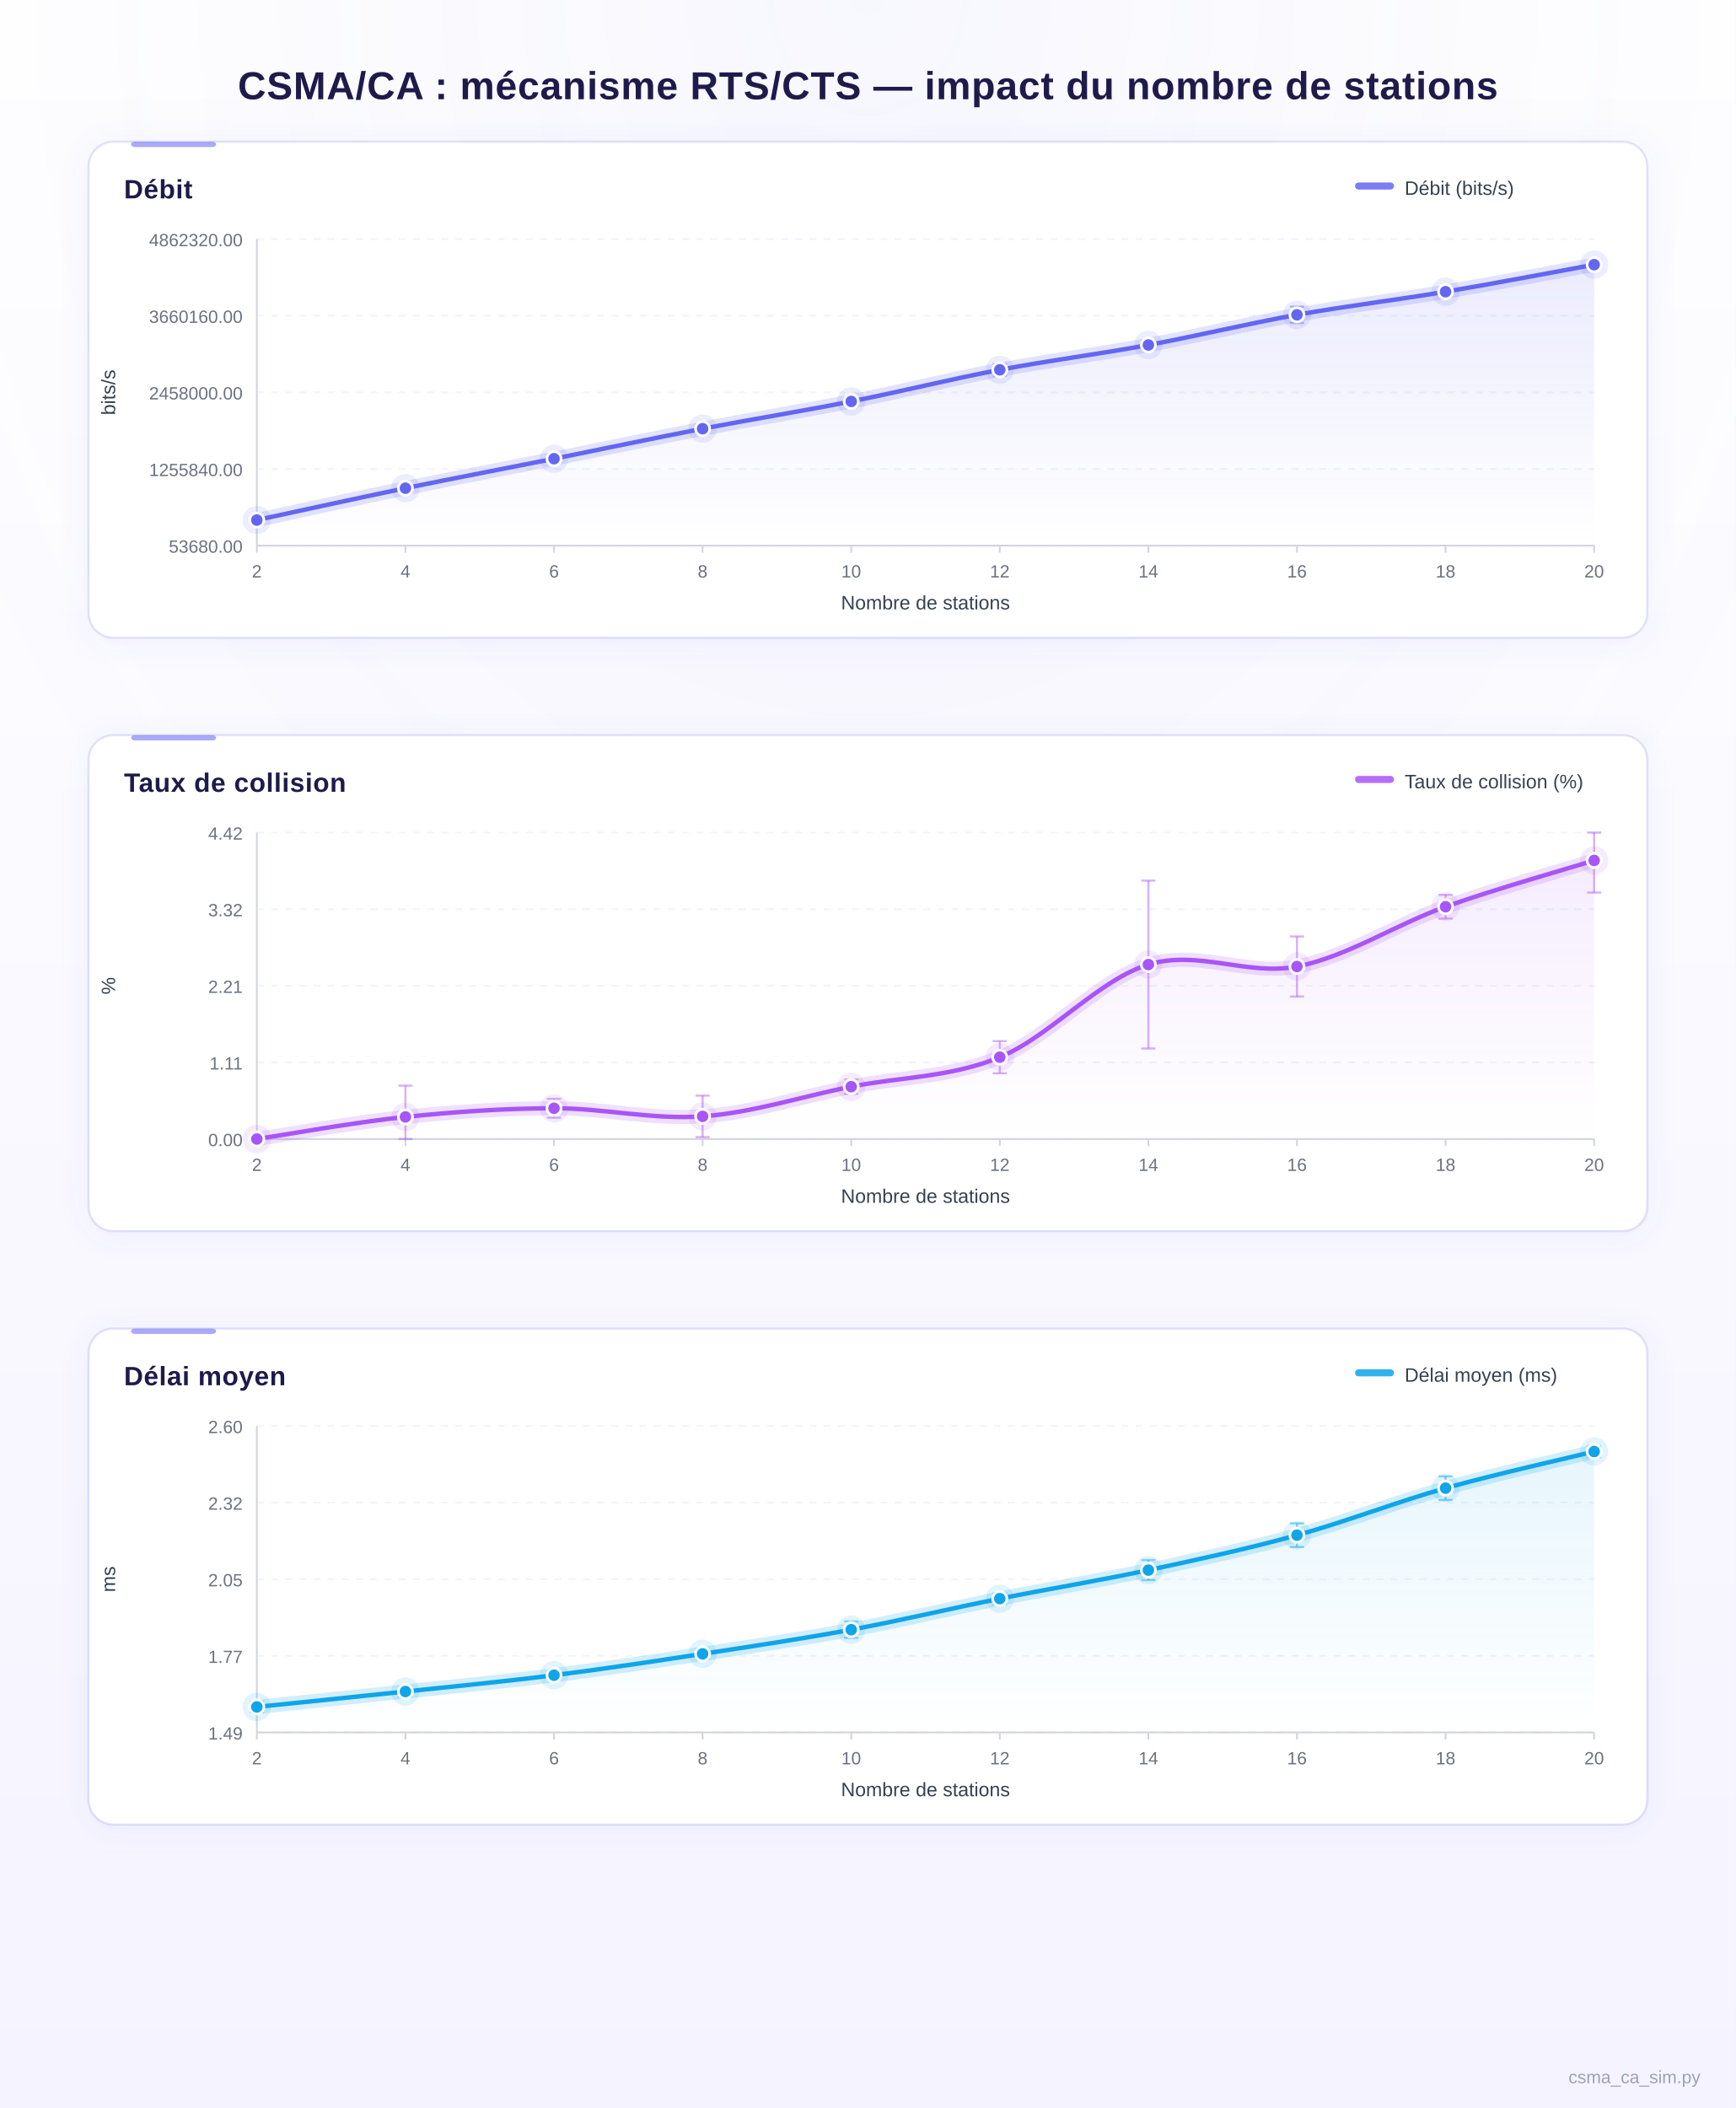
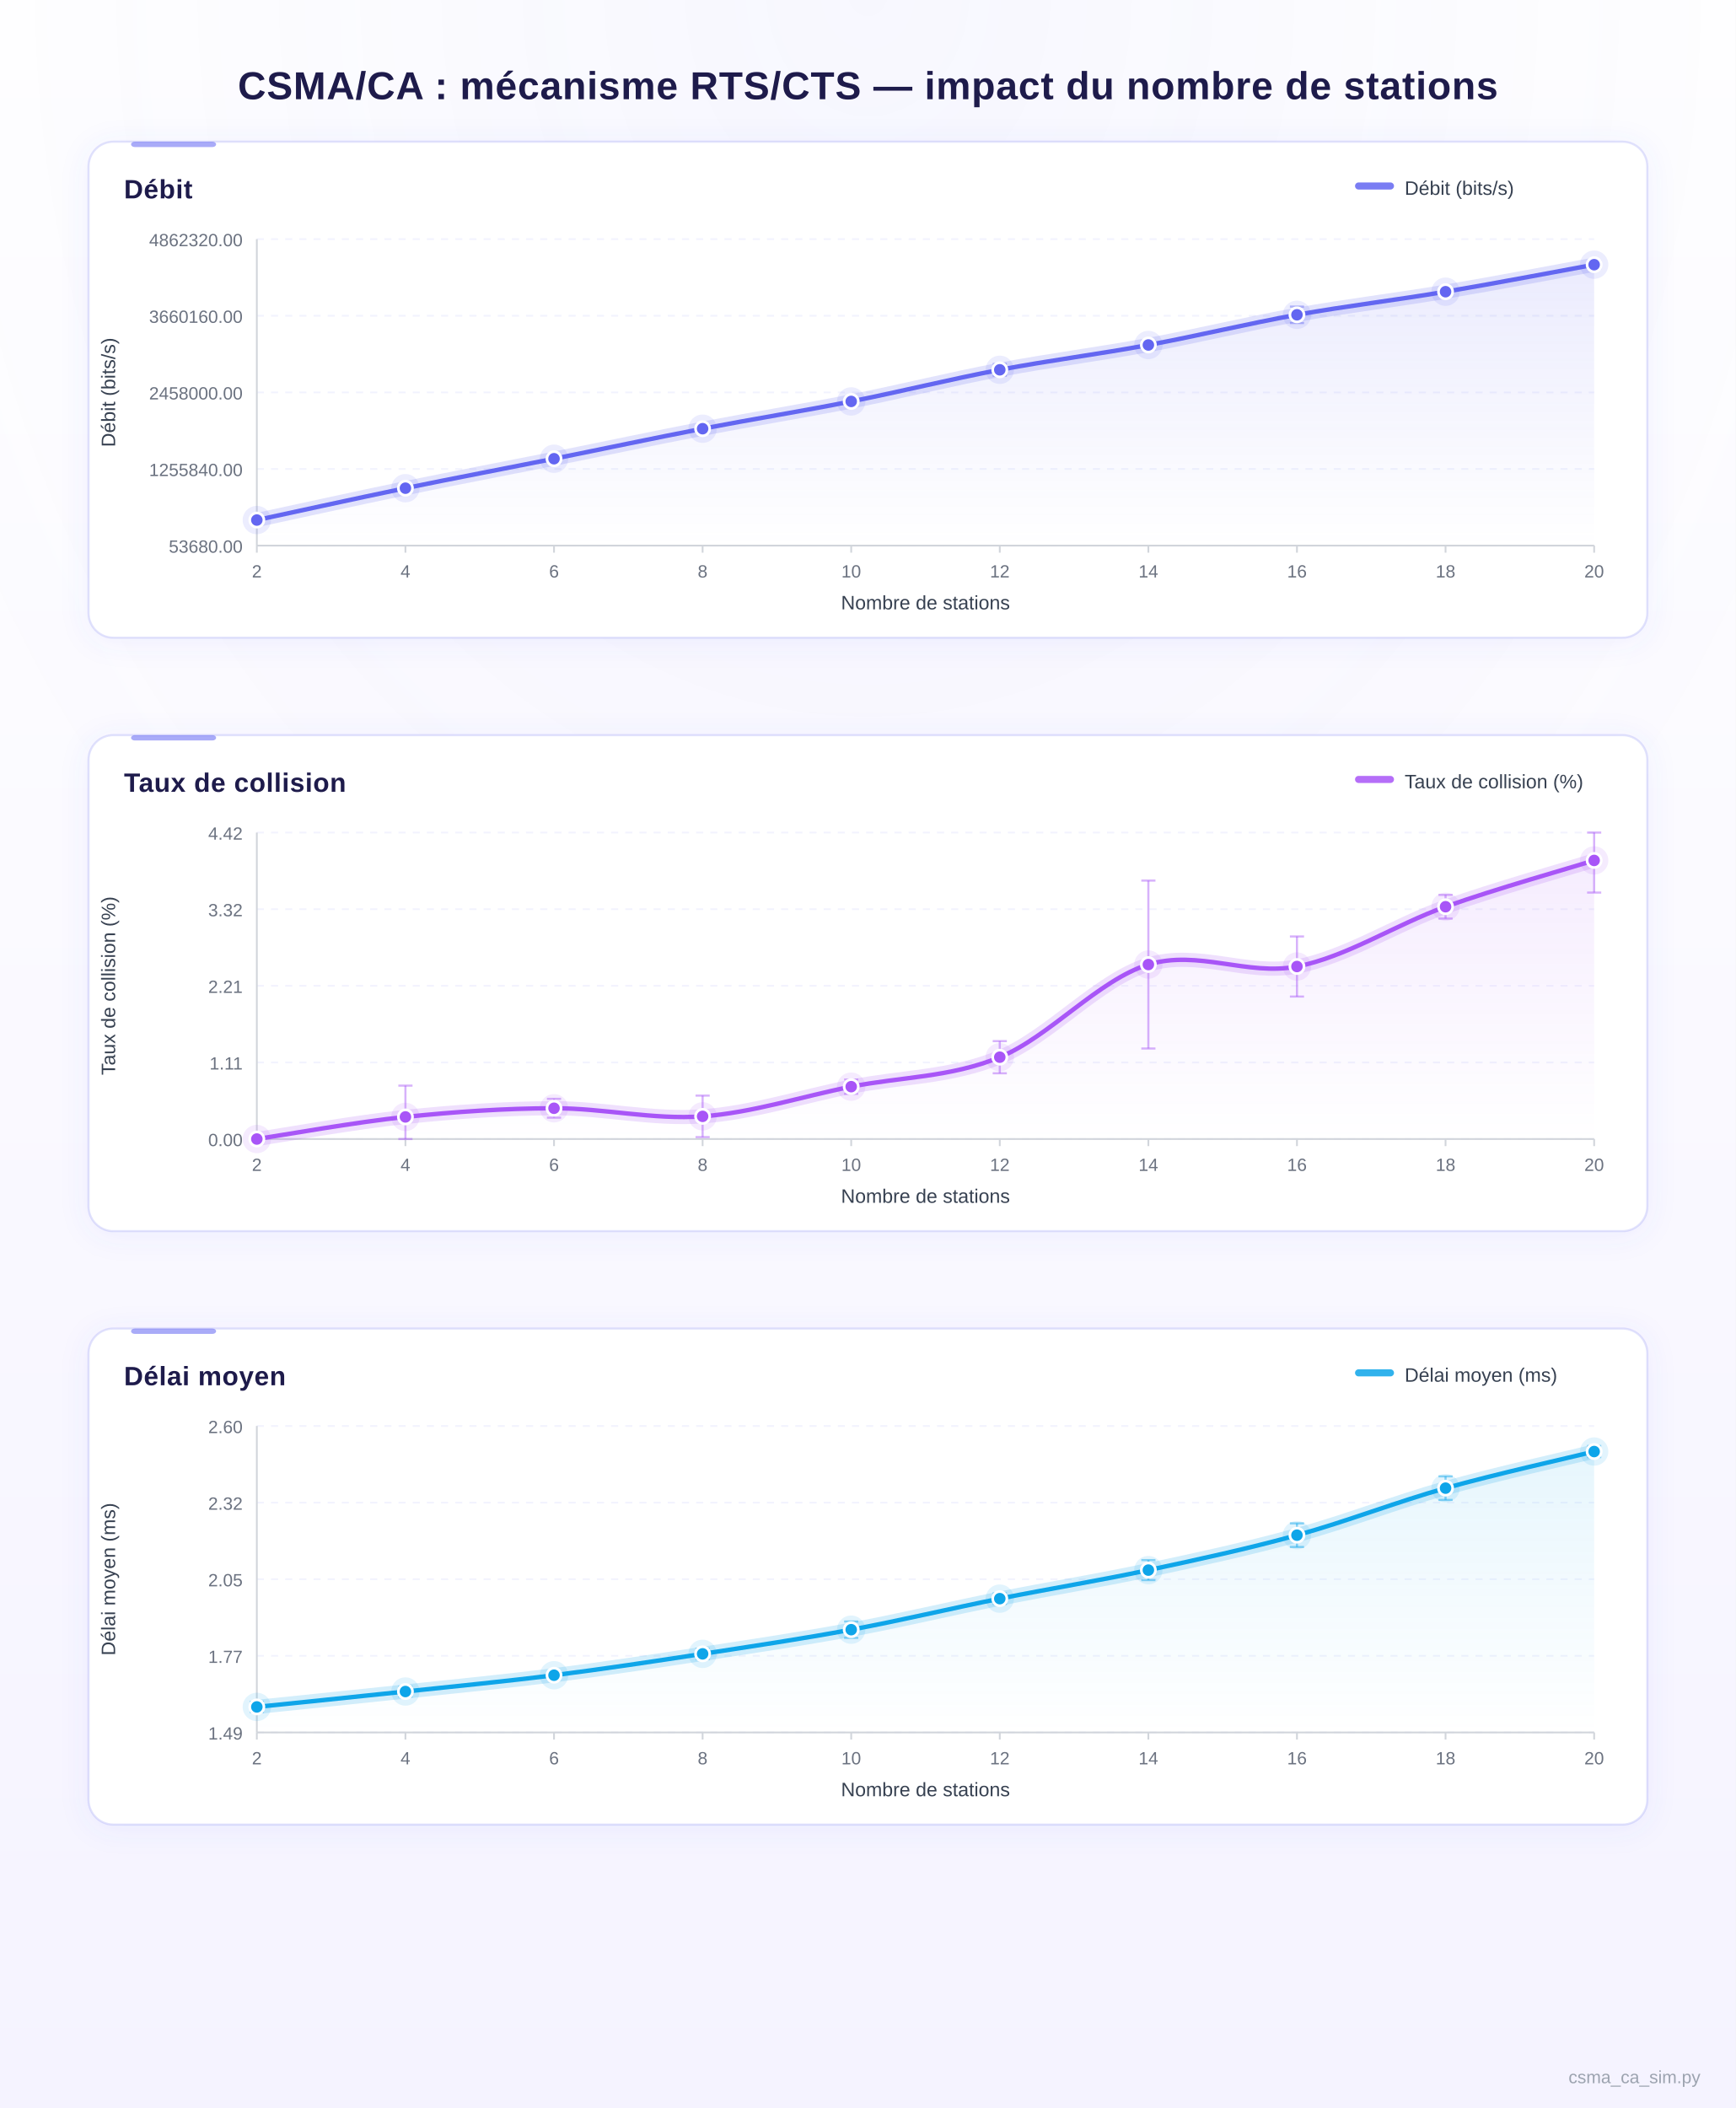
<svg xmlns="http://www.w3.org/2000/svg" width="980" height="1190" viewBox="0 0 980 1190">
  <defs>
    <linearGradient id="svgBg" x1="0" y1="0" x2="0" y2="1" gradientUnits="objectBoundingBox">
      <stop offset="0%" stop-color="#ffffff" />
      <stop offset="100%" stop-color="#f5f3ff" />
    </linearGradient>
    <radialGradient id="topGlow" cx="50%" cy="0%" r="60%">
      <stop offset="0%" stop-color="#6366f1" stop-opacity="0.05" />
      <stop offset="100%" stop-color="#6366f1" stop-opacity="0" />
    </radialGradient>
    <linearGradient id="areaGrad_p0_s0" x1="0" y1="135.00" x2="0" y2="308.00" gradientUnits="userSpaceOnUse">
      <stop offset="0%" stop-color="#6366f1" stop-opacity="0.14" />
      <stop offset="100%" stop-color="#6366f1" stop-opacity="0.0" />
    </linearGradient>
    <linearGradient id="areaGrad_p1_s0" x1="0" y1="470.00" x2="0" y2="643.00" gradientUnits="userSpaceOnUse">
      <stop offset="0%" stop-color="#a855f7" stop-opacity="0.12" />
      <stop offset="100%" stop-color="#a855f7" stop-opacity="0.0" />
    </linearGradient>
    <linearGradient id="areaGrad_p2_s0" x1="0" y1="805.00" x2="0" y2="978.00" gradientUnits="userSpaceOnUse">
      <stop offset="0%" stop-color="#0ea5e9" stop-opacity="0.11" />
      <stop offset="100%" stop-color="#0ea5e9" stop-opacity="0.0" />
    </linearGradient>
  </defs>
  <rect width="100%" height="100%" fill="url(#svgBg)" />
  <rect width="100%" height="100%" fill="url(#topGlow)" />
  <text x="490.0" y="56" text-anchor="middle" font-family="system-ui,'Segoe UI',Arial,sans-serif" font-size="22" font-weight="700" fill="#1e1b4b" letter-spacing="0.4">CSMA/CA : mécanisme RTS/CTS — impact du nombre de stations</text>
  <rect x="50" y="80" width="880" height="280" rx="14" fill="#ffffff" stroke="rgba(99,102,241,0.18)" stroke-width="1.2" filter="drop-shadow(0 2px 8px rgba(99,102,241,0.08))" />
  <rect x="74" y="80" width="48" height="3" rx="2" fill="rgba(99,102,241,0.55)" />
  <text x="70" y="112" font-family="system-ui,'Segoe UI',Arial,sans-serif" font-size="15" font-weight="700" fill="#1e1b4b" letter-spacing="0.3">Débit</text>
-   <text x="65" y="221.50" text-anchor="middle" font-family="system-ui,'Segoe UI',Arial,sans-serif" font-size="11" fill="#374151" transform="rotate(-90,65.00,221.50)">bits/s</text>
+   <text x="65" y="221.50" text-anchor="middle" font-family="system-ui,'Segoe UI',Arial,sans-serif" font-size="11" fill="#374151" transform="rotate(-90,65.00,221.50)">Débit (bits/s)</text>
  <line x1="145" y1="308.00" x2="900" y2="308.00" stroke="rgba(99,102,241,0.08)" stroke-width="1" stroke-dasharray="4,4" />
  <line x1="145" y1="264.75" x2="900" y2="264.75" stroke="rgba(99,102,241,0.08)" stroke-width="1" stroke-dasharray="4,4" />
  <line x1="145" y1="221.50" x2="900" y2="221.50" stroke="rgba(99,102,241,0.08)" stroke-width="1" stroke-dasharray="4,4" />
  <line x1="145" y1="178.25" x2="900" y2="178.25" stroke="rgba(99,102,241,0.08)" stroke-width="1" stroke-dasharray="4,4" />
  <line x1="145" y1="135.00" x2="900" y2="135.00" stroke="rgba(99,102,241,0.08)" stroke-width="1" stroke-dasharray="4,4" />
  <line x1="145" y1="308" x2="900" y2="308" stroke="#d1d5db" stroke-width="1" />
  <line x1="145" y1="135" x2="145" y2="308" stroke="#d1d5db" stroke-width="1" />
  <text x="137" y="312.00" text-anchor="end" font-family="system-ui,'Segoe UI',Arial,sans-serif" font-size="10" fill="#6b7280">53680.00</text>
  <text x="137" y="268.75" text-anchor="end" font-family="system-ui,'Segoe UI',Arial,sans-serif" font-size="10" fill="#6b7280">1255840.00</text>
  <text x="137" y="225.50" text-anchor="end" font-family="system-ui,'Segoe UI',Arial,sans-serif" font-size="10" fill="#6b7280">2458000.00</text>
  <text x="137" y="182.25" text-anchor="end" font-family="system-ui,'Segoe UI',Arial,sans-serif" font-size="10" fill="#6b7280">3660160.00</text>
  <text x="137" y="139.00" text-anchor="end" font-family="system-ui,'Segoe UI',Arial,sans-serif" font-size="10" fill="#6b7280">4862320.00</text>
  <line x1="145.00" y1="308" x2="145.00" y2="312" stroke="#d1d5db" stroke-width="1" />
  <text x="145.00" y="326" text-anchor="middle" font-family="system-ui,'Segoe UI',Arial,sans-serif" font-size="10" fill="#6b7280">2</text>
  <line x1="228.89" y1="308" x2="228.89" y2="312" stroke="#d1d5db" stroke-width="1" />
  <text x="228.89" y="326" text-anchor="middle" font-family="system-ui,'Segoe UI',Arial,sans-serif" font-size="10" fill="#6b7280">4</text>
  <line x1="312.78" y1="308" x2="312.78" y2="312" stroke="#d1d5db" stroke-width="1" />
  <text x="312.78" y="326" text-anchor="middle" font-family="system-ui,'Segoe UI',Arial,sans-serif" font-size="10" fill="#6b7280">6</text>
  <line x1="396.67" y1="308" x2="396.67" y2="312" stroke="#d1d5db" stroke-width="1" />
  <text x="396.67" y="326" text-anchor="middle" font-family="system-ui,'Segoe UI',Arial,sans-serif" font-size="10" fill="#6b7280">8</text>
  <line x1="480.56" y1="308" x2="480.56" y2="312" stroke="#d1d5db" stroke-width="1" />
  <text x="480.56" y="326" text-anchor="middle" font-family="system-ui,'Segoe UI',Arial,sans-serif" font-size="10" fill="#6b7280">10</text>
  <line x1="564.44" y1="308" x2="564.44" y2="312" stroke="#d1d5db" stroke-width="1" />
  <text x="564.44" y="326" text-anchor="middle" font-family="system-ui,'Segoe UI',Arial,sans-serif" font-size="10" fill="#6b7280">12</text>
  <line x1="648.33" y1="308" x2="648.33" y2="312" stroke="#d1d5db" stroke-width="1" />
  <text x="648.33" y="326" text-anchor="middle" font-family="system-ui,'Segoe UI',Arial,sans-serif" font-size="10" fill="#6b7280">14</text>
  <line x1="732.22" y1="308" x2="732.22" y2="312" stroke="#d1d5db" stroke-width="1" />
  <text x="732.22" y="326" text-anchor="middle" font-family="system-ui,'Segoe UI',Arial,sans-serif" font-size="10" fill="#6b7280">16</text>
  <line x1="816.11" y1="308" x2="816.11" y2="312" stroke="#d1d5db" stroke-width="1" />
  <text x="816.11" y="326" text-anchor="middle" font-family="system-ui,'Segoe UI',Arial,sans-serif" font-size="10" fill="#6b7280">18</text>
  <line x1="900.00" y1="308" x2="900.00" y2="312" stroke="#d1d5db" stroke-width="1" />
  <text x="900.00" y="326" text-anchor="middle" font-family="system-ui,'Segoe UI',Arial,sans-serif" font-size="10" fill="#6b7280">20</text>
  <text x="522.50" y="344.00" text-anchor="middle" font-family="system-ui,'Segoe UI',Arial,sans-serif" font-size="11" fill="#374151">Nombre de stations</text>
  <path d="M145.00,293.58 C158.98,290.59 200.93,281.37 228.89,275.59 C256.85,269.82 284.81,264.56 312.78,258.96 C340.74,253.36 368.70,247.40 396.67,242.01 C424.63,236.62 452.59,232.15 480.56,226.61 C508.52,221.07 536.48,214.07 564.44,208.76 C592.41,203.45 620.37,199.92 648.33,194.75 C676.30,189.57 704.26,182.72 732.22,177.71 C760.19,172.70 788.15,169.39 816.11,164.67 C844.07,159.96 886.02,151.96 900.00,149.42 L900.00,308.00 L145.00,308.00 Z" fill="url(#areaGrad_p0_s0)" stroke="none" />
  <path d="M145.00,293.58 C158.98,290.59 200.93,281.37 228.89,275.59 C256.85,269.82 284.81,264.56 312.78,258.96 C340.74,253.36 368.70,247.40 396.67,242.01 C424.63,236.62 452.59,232.15 480.56,226.61 C508.52,221.07 536.48,214.07 564.44,208.76 C592.41,203.45 620.37,199.92 648.33,194.75 C676.30,189.57 704.26,182.72 732.22,177.71 C760.19,172.70 788.15,169.39 816.11,164.67 C844.07,159.96 886.02,151.96 900.00,149.42" fill="none" stroke="#6366f1" stroke-width="8" stroke-opacity="0.18" stroke-linecap="round" stroke-linejoin="round" />
  <path d="M145.00,293.58 C158.98,290.59 200.93,281.37 228.89,275.59 C256.85,269.82 284.81,264.56 312.78,258.96 C340.74,253.36 368.70,247.40 396.67,242.01 C424.63,236.62 452.59,232.15 480.56,226.61 C508.52,221.07 536.48,214.07 564.44,208.76 C592.41,203.45 620.37,199.92 648.33,194.75 C676.30,189.57 704.26,182.72 732.22,177.71 C760.19,172.70 788.15,169.39 816.11,164.67 C844.07,159.96 886.02,151.96 900.00,149.42" fill="none" stroke="#6366f1" stroke-width="2.5" stroke-linecap="round" stroke-linejoin="round" />
  <line x1="145.00" y1="292.94" x2="145.00" y2="294.22" stroke="#6366f1" stroke-width="1.2" stroke-opacity="0.45" />
  <line x1="141.00" y1="292.94" x2="149.00" y2="292.94" stroke="#6366f1" stroke-width="1.2" stroke-opacity="0.45" />
  <line x1="141.00" y1="294.22" x2="149.00" y2="294.22" stroke="#6366f1" stroke-width="1.2" stroke-opacity="0.45" />
  <line x1="228.89" y1="274.59" x2="228.89" y2="276.60" stroke="#6366f1" stroke-width="1.2" stroke-opacity="0.45" />
  <line x1="224.89" y1="274.59" x2="232.89" y2="274.59" stroke="#6366f1" stroke-width="1.2" stroke-opacity="0.45" />
  <line x1="224.89" y1="276.60" x2="232.89" y2="276.60" stroke="#6366f1" stroke-width="1.2" stroke-opacity="0.45" />
  <line x1="312.78" y1="256.84" x2="312.78" y2="261.08" stroke="#6366f1" stroke-width="1.2" stroke-opacity="0.45" />
  <line x1="308.78" y1="256.84" x2="316.78" y2="256.84" stroke="#6366f1" stroke-width="1.2" stroke-opacity="0.45" />
  <line x1="308.78" y1="261.08" x2="316.78" y2="261.08" stroke="#6366f1" stroke-width="1.2" stroke-opacity="0.45" />
  <line x1="396.67" y1="239.71" x2="396.67" y2="244.30" stroke="#6366f1" stroke-width="1.2" stroke-opacity="0.45" />
  <line x1="392.67" y1="239.71" x2="400.67" y2="239.71" stroke="#6366f1" stroke-width="1.2" stroke-opacity="0.45" />
  <line x1="392.67" y1="244.30" x2="400.67" y2="244.30" stroke="#6366f1" stroke-width="1.2" stroke-opacity="0.45" />
  <line x1="480.56" y1="224.89" x2="480.56" y2="228.33" stroke="#6366f1" stroke-width="1.2" stroke-opacity="0.45" />
  <line x1="476.56" y1="224.89" x2="484.56" y2="224.89" stroke="#6366f1" stroke-width="1.2" stroke-opacity="0.45" />
  <line x1="476.56" y1="228.33" x2="484.56" y2="228.33" stroke="#6366f1" stroke-width="1.2" stroke-opacity="0.45" />
  <line x1="564.44" y1="205.46" x2="564.44" y2="212.07" stroke="#6366f1" stroke-width="1.2" stroke-opacity="0.45" />
  <line x1="560.44" y1="205.46" x2="568.44" y2="205.46" stroke="#6366f1" stroke-width="1.2" stroke-opacity="0.45" />
  <line x1="560.44" y1="212.07" x2="568.44" y2="212.07" stroke="#6366f1" stroke-width="1.2" stroke-opacity="0.45" />
  <line x1="648.33" y1="192.35" x2="648.33" y2="197.15" stroke="#6366f1" stroke-width="1.2" stroke-opacity="0.45" />
  <line x1="644.33" y1="192.35" x2="652.33" y2="192.35" stroke="#6366f1" stroke-width="1.2" stroke-opacity="0.45" />
  <line x1="644.33" y1="197.15" x2="652.33" y2="197.15" stroke="#6366f1" stroke-width="1.2" stroke-opacity="0.45" />
  <line x1="732.22" y1="173.09" x2="732.22" y2="182.33" stroke="#6366f1" stroke-width="1.2" stroke-opacity="0.45" />
  <line x1="728.22" y1="173.09" x2="736.22" y2="173.09" stroke="#6366f1" stroke-width="1.2" stroke-opacity="0.45" />
  <line x1="728.22" y1="182.33" x2="736.22" y2="182.33" stroke="#6366f1" stroke-width="1.2" stroke-opacity="0.45" />
  <line x1="816.11" y1="164.44" x2="816.11" y2="164.90" stroke="#6366f1" stroke-width="1.2" stroke-opacity="0.45" />
  <line x1="812.11" y1="164.44" x2="820.11" y2="164.44" stroke="#6366f1" stroke-width="1.2" stroke-opacity="0.45" />
  <line x1="812.11" y1="164.90" x2="820.11" y2="164.90" stroke="#6366f1" stroke-width="1.2" stroke-opacity="0.45" />
  <line x1="900.00" y1="147.36" x2="900.00" y2="151.47" stroke="#6366f1" stroke-width="1.2" stroke-opacity="0.45" />
  <line x1="896.00" y1="147.36" x2="904.00" y2="147.36" stroke="#6366f1" stroke-width="1.2" stroke-opacity="0.45" />
  <line x1="896.00" y1="151.47" x2="904.00" y2="151.47" stroke="#6366f1" stroke-width="1.2" stroke-opacity="0.45" />
  <circle cx="145.00" cy="293.58" r="8" fill="#6366f1" fill-opacity="0.12" stroke="none" />
  <circle cx="145.00" cy="293.58" r="4" fill="#6366f1" stroke="#ffffff" stroke-width="1.5" />
  <circle cx="228.89" cy="275.59" r="8" fill="#6366f1" fill-opacity="0.12" stroke="none" />
  <circle cx="228.89" cy="275.59" r="4" fill="#6366f1" stroke="#ffffff" stroke-width="1.5" />
  <circle cx="312.78" cy="258.96" r="8" fill="#6366f1" fill-opacity="0.12" stroke="none" />
  <circle cx="312.78" cy="258.96" r="4" fill="#6366f1" stroke="#ffffff" stroke-width="1.5" />
  <circle cx="396.67" cy="242.01" r="8" fill="#6366f1" fill-opacity="0.12" stroke="none" />
  <circle cx="396.67" cy="242.01" r="4" fill="#6366f1" stroke="#ffffff" stroke-width="1.5" />
  <circle cx="480.56" cy="226.61" r="8" fill="#6366f1" fill-opacity="0.12" stroke="none" />
  <circle cx="480.56" cy="226.61" r="4" fill="#6366f1" stroke="#ffffff" stroke-width="1.5" />
  <circle cx="564.44" cy="208.76" r="8" fill="#6366f1" fill-opacity="0.12" stroke="none" />
  <circle cx="564.44" cy="208.76" r="4" fill="#6366f1" stroke="#ffffff" stroke-width="1.5" />
  <circle cx="648.33" cy="194.75" r="8" fill="#6366f1" fill-opacity="0.12" stroke="none" />
  <circle cx="648.33" cy="194.75" r="4" fill="#6366f1" stroke="#ffffff" stroke-width="1.5" />
  <circle cx="732.22" cy="177.71" r="8" fill="#6366f1" fill-opacity="0.12" stroke="none" />
  <circle cx="732.22" cy="177.71" r="4" fill="#6366f1" stroke="#ffffff" stroke-width="1.5" />
  <circle cx="816.11" cy="164.67" r="8" fill="#6366f1" fill-opacity="0.12" stroke="none" />
  <circle cx="816.11" cy="164.67" r="4" fill="#6366f1" stroke="#ffffff" stroke-width="1.5" />
  <circle cx="900.00" cy="149.42" r="8" fill="#6366f1" fill-opacity="0.12" stroke="none" />
  <circle cx="900.00" cy="149.42" r="4" fill="#6366f1" stroke="#ffffff" stroke-width="1.5" />
  <rect x="765" y="103" width="22" height="4" rx="2" fill="#6366f1" fill-opacity="0.85" />
  <text x="793" y="110" font-family="system-ui,'Segoe UI',Arial,sans-serif" font-size="11" fill="#374151">Débit (bits/s)</text>
  <rect x="50" y="415" width="880" height="280" rx="14" fill="#ffffff" stroke="rgba(99,102,241,0.18)" stroke-width="1.2" filter="drop-shadow(0 2px 8px rgba(99,102,241,0.08))" />
  <rect x="74" y="415" width="48" height="3" rx="2" fill="rgba(99,102,241,0.55)" />
  <text x="70" y="447" font-family="system-ui,'Segoe UI',Arial,sans-serif" font-size="15" font-weight="700" fill="#1e1b4b" letter-spacing="0.3">Taux de collision</text>
-   <text x="65" y="556.50" text-anchor="middle" font-family="system-ui,'Segoe UI',Arial,sans-serif" font-size="11" fill="#374151" transform="rotate(-90,65.00,556.50)">%</text>
+   <text x="65" y="556.50" text-anchor="middle" font-family="system-ui,'Segoe UI',Arial,sans-serif" font-size="11" fill="#374151" transform="rotate(-90,65.00,556.50)">Taux de collision (%)</text>
  <line x1="145" y1="643.00" x2="900" y2="643.00" stroke="rgba(99,102,241,0.08)" stroke-width="1" stroke-dasharray="4,4" />
  <line x1="145" y1="599.75" x2="900" y2="599.75" stroke="rgba(99,102,241,0.08)" stroke-width="1" stroke-dasharray="4,4" />
  <line x1="145" y1="556.50" x2="900" y2="556.50" stroke="rgba(99,102,241,0.08)" stroke-width="1" stroke-dasharray="4,4" />
  <line x1="145" y1="513.25" x2="900" y2="513.25" stroke="rgba(99,102,241,0.08)" stroke-width="1" stroke-dasharray="4,4" />
  <line x1="145" y1="470.00" x2="900" y2="470.00" stroke="rgba(99,102,241,0.08)" stroke-width="1" stroke-dasharray="4,4" />
  <line x1="145" y1="643" x2="900" y2="643" stroke="#d1d5db" stroke-width="1" />
  <line x1="145" y1="470" x2="145" y2="643" stroke="#d1d5db" stroke-width="1" />
  <text x="137" y="647.00" text-anchor="end" font-family="system-ui,'Segoe UI',Arial,sans-serif" font-size="10" fill="#6b7280">0.00</text>
  <text x="137" y="603.75" text-anchor="end" font-family="system-ui,'Segoe UI',Arial,sans-serif" font-size="10" fill="#6b7280">1.11</text>
  <text x="137" y="560.50" text-anchor="end" font-family="system-ui,'Segoe UI',Arial,sans-serif" font-size="10" fill="#6b7280">2.21</text>
  <text x="137" y="517.25" text-anchor="end" font-family="system-ui,'Segoe UI',Arial,sans-serif" font-size="10" fill="#6b7280">3.32</text>
  <text x="137" y="474.00" text-anchor="end" font-family="system-ui,'Segoe UI',Arial,sans-serif" font-size="10" fill="#6b7280">4.42</text>
  <line x1="145.00" y1="643" x2="145.00" y2="647" stroke="#d1d5db" stroke-width="1" />
  <text x="145.00" y="661" text-anchor="middle" font-family="system-ui,'Segoe UI',Arial,sans-serif" font-size="10" fill="#6b7280">2</text>
  <line x1="228.89" y1="643" x2="228.89" y2="647" stroke="#d1d5db" stroke-width="1" />
  <text x="228.89" y="661" text-anchor="middle" font-family="system-ui,'Segoe UI',Arial,sans-serif" font-size="10" fill="#6b7280">4</text>
  <line x1="312.78" y1="643" x2="312.78" y2="647" stroke="#d1d5db" stroke-width="1" />
  <text x="312.78" y="661" text-anchor="middle" font-family="system-ui,'Segoe UI',Arial,sans-serif" font-size="10" fill="#6b7280">6</text>
  <line x1="396.67" y1="643" x2="396.67" y2="647" stroke="#d1d5db" stroke-width="1" />
  <text x="396.67" y="661" text-anchor="middle" font-family="system-ui,'Segoe UI',Arial,sans-serif" font-size="10" fill="#6b7280">8</text>
  <line x1="480.56" y1="643" x2="480.56" y2="647" stroke="#d1d5db" stroke-width="1" />
  <text x="480.56" y="661" text-anchor="middle" font-family="system-ui,'Segoe UI',Arial,sans-serif" font-size="10" fill="#6b7280">10</text>
  <line x1="564.44" y1="643" x2="564.44" y2="647" stroke="#d1d5db" stroke-width="1" />
  <text x="564.44" y="661" text-anchor="middle" font-family="system-ui,'Segoe UI',Arial,sans-serif" font-size="10" fill="#6b7280">12</text>
  <line x1="648.33" y1="643" x2="648.33" y2="647" stroke="#d1d5db" stroke-width="1" />
  <text x="648.33" y="661" text-anchor="middle" font-family="system-ui,'Segoe UI',Arial,sans-serif" font-size="10" fill="#6b7280">14</text>
  <line x1="732.22" y1="643" x2="732.22" y2="647" stroke="#d1d5db" stroke-width="1" />
  <text x="732.22" y="661" text-anchor="middle" font-family="system-ui,'Segoe UI',Arial,sans-serif" font-size="10" fill="#6b7280">16</text>
  <line x1="816.11" y1="643" x2="816.11" y2="647" stroke="#d1d5db" stroke-width="1" />
  <text x="816.11" y="661" text-anchor="middle" font-family="system-ui,'Segoe UI',Arial,sans-serif" font-size="10" fill="#6b7280">18</text>
  <line x1="900.00" y1="643" x2="900.00" y2="647" stroke="#d1d5db" stroke-width="1" />
  <text x="900.00" y="661" text-anchor="middle" font-family="system-ui,'Segoe UI',Arial,sans-serif" font-size="10" fill="#6b7280">20</text>
  <text x="522.50" y="679.00" text-anchor="middle" font-family="system-ui,'Segoe UI',Arial,sans-serif" font-size="11" fill="#374151">Nombre de stations</text>
  <path d="M145.00,643.00 C158.98,640.92 200.93,633.41 228.89,630.52 C256.85,627.62 284.81,625.68 312.78,625.63 C340.74,625.58 368.70,632.23 396.67,630.20 C424.63,628.17 452.59,619.01 480.56,613.44 C508.52,607.88 536.48,608.29 564.44,596.80 C592.41,585.31 620.37,553.04 648.33,544.50 C676.30,535.97 704.26,551.05 732.22,545.61 C760.19,540.17 788.15,521.84 816.11,511.86 C844.07,501.88 886.02,490.08 900.00,485.73 L900.00,643.00 L145.00,643.00 Z" fill="url(#areaGrad_p1_s0)" stroke="none" />
  <path d="M145.00,643.00 C158.98,640.92 200.93,633.41 228.89,630.52 C256.85,627.62 284.81,625.68 312.78,625.63 C340.74,625.58 368.70,632.23 396.67,630.20 C424.63,628.17 452.59,619.01 480.56,613.44 C508.52,607.88 536.48,608.29 564.44,596.80 C592.41,585.31 620.37,553.04 648.33,544.50 C676.30,535.97 704.26,551.05 732.22,545.61 C760.19,540.17 788.15,521.84 816.11,511.86 C844.07,501.88 886.02,490.08 900.00,485.73" fill="none" stroke="#a855f7" stroke-width="8" stroke-opacity="0.18" stroke-linecap="round" stroke-linejoin="round" />
  <path d="M145.00,643.00 C158.98,640.92 200.93,633.41 228.89,630.52 C256.85,627.62 284.81,625.68 312.78,625.63 C340.74,625.58 368.70,632.23 396.67,630.20 C424.63,628.17 452.59,619.01 480.56,613.44 C508.52,607.88 536.48,608.29 564.44,596.80 C592.41,585.31 620.37,553.04 648.33,544.50 C676.30,535.97 704.26,551.05 732.22,545.61 C760.19,540.17 788.15,521.84 816.11,511.86 C844.07,501.88 886.02,490.08 900.00,485.73" fill="none" stroke="#a855f7" stroke-width="2.5" stroke-linecap="round" stroke-linejoin="round" />
  <line x1="228.89" y1="612.86" x2="228.89" y2="643.00" stroke="#a855f7" stroke-width="1.2" stroke-opacity="0.45" />
  <line x1="224.89" y1="612.86" x2="232.89" y2="612.86" stroke="#a855f7" stroke-width="1.2" stroke-opacity="0.45" />
  <line x1="224.89" y1="643.00" x2="232.89" y2="643.00" stroke="#a855f7" stroke-width="1.2" stroke-opacity="0.45" />
  <line x1="312.78" y1="620.31" x2="312.78" y2="630.94" stroke="#a855f7" stroke-width="1.2" stroke-opacity="0.45" />
  <line x1="308.78" y1="620.31" x2="316.78" y2="620.31" stroke="#a855f7" stroke-width="1.2" stroke-opacity="0.45" />
  <line x1="308.78" y1="630.94" x2="316.78" y2="630.94" stroke="#a855f7" stroke-width="1.2" stroke-opacity="0.45" />
  <line x1="396.67" y1="618.49" x2="396.67" y2="641.90" stroke="#a855f7" stroke-width="1.2" stroke-opacity="0.45" />
  <line x1="392.67" y1="618.49" x2="400.67" y2="618.49" stroke="#a855f7" stroke-width="1.2" stroke-opacity="0.45" />
  <line x1="392.67" y1="641.90" x2="400.67" y2="641.90" stroke="#a855f7" stroke-width="1.2" stroke-opacity="0.45" />
  <line x1="480.56" y1="609.41" x2="480.56" y2="617.48" stroke="#a855f7" stroke-width="1.2" stroke-opacity="0.45" />
  <line x1="476.56" y1="609.41" x2="484.56" y2="609.41" stroke="#a855f7" stroke-width="1.2" stroke-opacity="0.45" />
  <line x1="476.56" y1="617.48" x2="484.56" y2="617.48" stroke="#a855f7" stroke-width="1.2" stroke-opacity="0.45" />
  <line x1="564.44" y1="587.73" x2="564.44" y2="605.88" stroke="#a855f7" stroke-width="1.2" stroke-opacity="0.45" />
  <line x1="560.44" y1="587.73" x2="568.44" y2="587.73" stroke="#a855f7" stroke-width="1.2" stroke-opacity="0.45" />
  <line x1="560.44" y1="605.88" x2="568.44" y2="605.88" stroke="#a855f7" stroke-width="1.2" stroke-opacity="0.45" />
  <line x1="648.33" y1="497.11" x2="648.33" y2="591.90" stroke="#a855f7" stroke-width="1.2" stroke-opacity="0.45" />
  <line x1="644.33" y1="497.11" x2="652.33" y2="497.11" stroke="#a855f7" stroke-width="1.2" stroke-opacity="0.45" />
  <line x1="644.33" y1="591.90" x2="652.33" y2="591.90" stroke="#a855f7" stroke-width="1.2" stroke-opacity="0.45" />
  <line x1="732.22" y1="528.65" x2="732.22" y2="562.57" stroke="#a855f7" stroke-width="1.2" stroke-opacity="0.45" />
  <line x1="728.22" y1="528.65" x2="736.22" y2="528.65" stroke="#a855f7" stroke-width="1.2" stroke-opacity="0.45" />
  <line x1="728.22" y1="562.57" x2="736.22" y2="562.57" stroke="#a855f7" stroke-width="1.2" stroke-opacity="0.45" />
  <line x1="816.11" y1="505.18" x2="816.11" y2="518.55" stroke="#a855f7" stroke-width="1.2" stroke-opacity="0.45" />
  <line x1="812.11" y1="505.18" x2="820.11" y2="505.18" stroke="#a855f7" stroke-width="1.2" stroke-opacity="0.45" />
  <line x1="812.11" y1="518.55" x2="820.11" y2="518.55" stroke="#a855f7" stroke-width="1.2" stroke-opacity="0.45" />
  <line x1="900.00" y1="470.00" x2="900.00" y2="503.88" stroke="#a855f7" stroke-width="1.2" stroke-opacity="0.45" />
  <line x1="896.00" y1="470.00" x2="904.00" y2="470.00" stroke="#a855f7" stroke-width="1.2" stroke-opacity="0.45" />
  <line x1="896.00" y1="503.88" x2="904.00" y2="503.88" stroke="#a855f7" stroke-width="1.2" stroke-opacity="0.45" />
  <circle cx="145.00" cy="643.00" r="8" fill="#a855f7" fill-opacity="0.12" stroke="none" />
  <circle cx="145.00" cy="643.00" r="4" fill="#a855f7" stroke="#ffffff" stroke-width="1.5" />
  <circle cx="228.89" cy="630.52" r="8" fill="#a855f7" fill-opacity="0.12" stroke="none" />
  <circle cx="228.89" cy="630.52" r="4" fill="#a855f7" stroke="#ffffff" stroke-width="1.5" />
  <circle cx="312.78" cy="625.63" r="8" fill="#a855f7" fill-opacity="0.12" stroke="none" />
  <circle cx="312.78" cy="625.63" r="4" fill="#a855f7" stroke="#ffffff" stroke-width="1.5" />
  <circle cx="396.67" cy="630.20" r="8" fill="#a855f7" fill-opacity="0.12" stroke="none" />
  <circle cx="396.67" cy="630.20" r="4" fill="#a855f7" stroke="#ffffff" stroke-width="1.5" />
  <circle cx="480.56" cy="613.44" r="8" fill="#a855f7" fill-opacity="0.12" stroke="none" />
  <circle cx="480.56" cy="613.44" r="4" fill="#a855f7" stroke="#ffffff" stroke-width="1.5" />
  <circle cx="564.44" cy="596.80" r="8" fill="#a855f7" fill-opacity="0.12" stroke="none" />
  <circle cx="564.44" cy="596.80" r="4" fill="#a855f7" stroke="#ffffff" stroke-width="1.5" />
  <circle cx="648.33" cy="544.50" r="8" fill="#a855f7" fill-opacity="0.12" stroke="none" />
  <circle cx="648.33" cy="544.50" r="4" fill="#a855f7" stroke="#ffffff" stroke-width="1.5" />
  <circle cx="732.22" cy="545.61" r="8" fill="#a855f7" fill-opacity="0.12" stroke="none" />
  <circle cx="732.22" cy="545.61" r="4" fill="#a855f7" stroke="#ffffff" stroke-width="1.5" />
  <circle cx="816.11" cy="511.86" r="8" fill="#a855f7" fill-opacity="0.12" stroke="none" />
  <circle cx="816.11" cy="511.86" r="4" fill="#a855f7" stroke="#ffffff" stroke-width="1.5" />
  <circle cx="900.00" cy="485.73" r="8" fill="#a855f7" fill-opacity="0.12" stroke="none" />
  <circle cx="900.00" cy="485.73" r="4" fill="#a855f7" stroke="#ffffff" stroke-width="1.5" />
  <rect x="765" y="438" width="22" height="4" rx="2" fill="#a855f7" fill-opacity="0.85" />
  <text x="793" y="445" font-family="system-ui,'Segoe UI',Arial,sans-serif" font-size="11" fill="#374151">Taux de collision (%)</text>
  <rect x="50" y="750" width="880" height="280" rx="14" fill="#ffffff" stroke="rgba(99,102,241,0.18)" stroke-width="1.2" filter="drop-shadow(0 2px 8px rgba(99,102,241,0.08))" />
  <rect x="74" y="750" width="48" height="3" rx="2" fill="rgba(99,102,241,0.55)" />
  <text x="70" y="782" font-family="system-ui,'Segoe UI',Arial,sans-serif" font-size="15" font-weight="700" fill="#1e1b4b" letter-spacing="0.3">Délai moyen</text>
-   <text x="65" y="891.50" text-anchor="middle" font-family="system-ui,'Segoe UI',Arial,sans-serif" font-size="11" fill="#374151" transform="rotate(-90,65.00,891.50)">ms</text>
+   <text x="65" y="891.50" text-anchor="middle" font-family="system-ui,'Segoe UI',Arial,sans-serif" font-size="11" fill="#374151" transform="rotate(-90,65.00,891.50)">Délai moyen (ms)</text>
  <line x1="145" y1="978.00" x2="900" y2="978.00" stroke="rgba(99,102,241,0.08)" stroke-width="1" stroke-dasharray="4,4" />
  <line x1="145" y1="934.75" x2="900" y2="934.75" stroke="rgba(99,102,241,0.08)" stroke-width="1" stroke-dasharray="4,4" />
  <line x1="145" y1="891.50" x2="900" y2="891.50" stroke="rgba(99,102,241,0.08)" stroke-width="1" stroke-dasharray="4,4" />
  <line x1="145" y1="848.25" x2="900" y2="848.25" stroke="rgba(99,102,241,0.08)" stroke-width="1" stroke-dasharray="4,4" />
  <line x1="145" y1="805.00" x2="900" y2="805.00" stroke="rgba(99,102,241,0.08)" stroke-width="1" stroke-dasharray="4,4" />
  <line x1="145" y1="978" x2="900" y2="978" stroke="#d1d5db" stroke-width="1" />
  <line x1="145" y1="805" x2="145" y2="978" stroke="#d1d5db" stroke-width="1" />
  <text x="137" y="982.00" text-anchor="end" font-family="system-ui,'Segoe UI',Arial,sans-serif" font-size="10" fill="#6b7280">1.49</text>
  <text x="137" y="938.75" text-anchor="end" font-family="system-ui,'Segoe UI',Arial,sans-serif" font-size="10" fill="#6b7280">1.77</text>
  <text x="137" y="895.50" text-anchor="end" font-family="system-ui,'Segoe UI',Arial,sans-serif" font-size="10" fill="#6b7280">2.05</text>
  <text x="137" y="852.25" text-anchor="end" font-family="system-ui,'Segoe UI',Arial,sans-serif" font-size="10" fill="#6b7280">2.32</text>
  <text x="137" y="809.00" text-anchor="end" font-family="system-ui,'Segoe UI',Arial,sans-serif" font-size="10" fill="#6b7280">2.60</text>
  <line x1="145.00" y1="978" x2="145.00" y2="982" stroke="#d1d5db" stroke-width="1" />
  <text x="145.00" y="996" text-anchor="middle" font-family="system-ui,'Segoe UI',Arial,sans-serif" font-size="10" fill="#6b7280">2</text>
  <line x1="228.89" y1="978" x2="228.89" y2="982" stroke="#d1d5db" stroke-width="1" />
  <text x="228.89" y="996" text-anchor="middle" font-family="system-ui,'Segoe UI',Arial,sans-serif" font-size="10" fill="#6b7280">4</text>
  <line x1="312.78" y1="978" x2="312.78" y2="982" stroke="#d1d5db" stroke-width="1" />
  <text x="312.78" y="996" text-anchor="middle" font-family="system-ui,'Segoe UI',Arial,sans-serif" font-size="10" fill="#6b7280">6</text>
  <line x1="396.67" y1="978" x2="396.67" y2="982" stroke="#d1d5db" stroke-width="1" />
  <text x="396.67" y="996" text-anchor="middle" font-family="system-ui,'Segoe UI',Arial,sans-serif" font-size="10" fill="#6b7280">8</text>
  <line x1="480.56" y1="978" x2="480.56" y2="982" stroke="#d1d5db" stroke-width="1" />
  <text x="480.56" y="996" text-anchor="middle" font-family="system-ui,'Segoe UI',Arial,sans-serif" font-size="10" fill="#6b7280">10</text>
  <line x1="564.44" y1="978" x2="564.44" y2="982" stroke="#d1d5db" stroke-width="1" />
  <text x="564.44" y="996" text-anchor="middle" font-family="system-ui,'Segoe UI',Arial,sans-serif" font-size="10" fill="#6b7280">12</text>
  <line x1="648.33" y1="978" x2="648.33" y2="982" stroke="#d1d5db" stroke-width="1" />
  <text x="648.33" y="996" text-anchor="middle" font-family="system-ui,'Segoe UI',Arial,sans-serif" font-size="10" fill="#6b7280">14</text>
  <line x1="732.22" y1="978" x2="732.22" y2="982" stroke="#d1d5db" stroke-width="1" />
  <text x="732.22" y="996" text-anchor="middle" font-family="system-ui,'Segoe UI',Arial,sans-serif" font-size="10" fill="#6b7280">16</text>
  <line x1="816.11" y1="978" x2="816.11" y2="982" stroke="#d1d5db" stroke-width="1" />
  <text x="816.11" y="996" text-anchor="middle" font-family="system-ui,'Segoe UI',Arial,sans-serif" font-size="10" fill="#6b7280">18</text>
  <line x1="900.00" y1="978" x2="900.00" y2="982" stroke="#d1d5db" stroke-width="1" />
  <text x="900.00" y="996" text-anchor="middle" font-family="system-ui,'Segoe UI',Arial,sans-serif" font-size="10" fill="#6b7280">20</text>
  <text x="522.50" y="1014.00" text-anchor="middle" font-family="system-ui,'Segoe UI',Arial,sans-serif" font-size="11" fill="#374151">Nombre de stations</text>
  <path d="M145.00,963.58 C158.98,962.13 200.93,957.87 228.89,954.89 C256.85,951.90 284.81,949.23 312.78,945.69 C340.74,942.15 368.70,937.92 396.67,933.63 C424.63,929.35 452.59,925.17 480.56,919.98 C508.52,914.78 536.48,908.07 564.44,902.46 C592.41,896.86 620.37,892.32 648.33,886.35 C676.30,880.38 704.26,874.34 732.22,866.63 C760.19,858.92 788.15,847.95 816.11,840.08 C844.07,832.21 886.02,822.86 900.00,819.42 L900.00,978.00 L145.00,978.00 Z" fill="url(#areaGrad_p2_s0)" stroke="none" />
  <path d="M145.00,963.58 C158.98,962.13 200.93,957.87 228.89,954.89 C256.85,951.90 284.81,949.23 312.78,945.69 C340.74,942.15 368.70,937.92 396.67,933.63 C424.63,929.35 452.59,925.17 480.56,919.98 C508.52,914.78 536.48,908.07 564.44,902.46 C592.41,896.86 620.37,892.32 648.33,886.35 C676.30,880.38 704.26,874.34 732.22,866.63 C760.19,858.92 788.15,847.95 816.11,840.08 C844.07,832.21 886.02,822.86 900.00,819.42" fill="none" stroke="#0ea5e9" stroke-width="8" stroke-opacity="0.18" stroke-linecap="round" stroke-linejoin="round" />
  <path d="M145.00,963.58 C158.98,962.13 200.93,957.87 228.89,954.89 C256.85,951.90 284.81,949.23 312.78,945.69 C340.74,942.15 368.70,937.92 396.67,933.63 C424.63,929.35 452.59,925.17 480.56,919.98 C508.52,914.78 536.48,908.07 564.44,902.46 C592.41,896.86 620.37,892.32 648.33,886.35 C676.30,880.38 704.26,874.34 732.22,866.63 C760.19,858.92 788.15,847.95 816.11,840.08 C844.07,832.21 886.02,822.86 900.00,819.42" fill="none" stroke="#0ea5e9" stroke-width="2.5" stroke-linecap="round" stroke-linejoin="round" />
  <line x1="145.00" y1="960.73" x2="145.00" y2="966.43" stroke="#0ea5e9" stroke-width="1.2" stroke-opacity="0.45" />
  <line x1="141.00" y1="960.73" x2="149.00" y2="960.73" stroke="#0ea5e9" stroke-width="1.2" stroke-opacity="0.45" />
  <line x1="141.00" y1="966.43" x2="149.00" y2="966.43" stroke="#0ea5e9" stroke-width="1.2" stroke-opacity="0.45" />
  <line x1="228.89" y1="952.10" x2="228.89" y2="957.68" stroke="#0ea5e9" stroke-width="1.2" stroke-opacity="0.45" />
  <line x1="224.89" y1="952.10" x2="232.89" y2="952.10" stroke="#0ea5e9" stroke-width="1.2" stroke-opacity="0.45" />
  <line x1="224.89" y1="957.68" x2="232.89" y2="957.68" stroke="#0ea5e9" stroke-width="1.2" stroke-opacity="0.45" />
  <line x1="312.78" y1="943.64" x2="312.78" y2="947.74" stroke="#0ea5e9" stroke-width="1.2" stroke-opacity="0.45" />
  <line x1="308.78" y1="943.64" x2="316.78" y2="943.64" stroke="#0ea5e9" stroke-width="1.2" stroke-opacity="0.45" />
  <line x1="308.78" y1="947.74" x2="316.78" y2="947.74" stroke="#0ea5e9" stroke-width="1.2" stroke-opacity="0.45" />
  <line x1="396.67" y1="930.74" x2="396.67" y2="936.53" stroke="#0ea5e9" stroke-width="1.2" stroke-opacity="0.45" />
  <line x1="392.67" y1="930.74" x2="400.67" y2="930.74" stroke="#0ea5e9" stroke-width="1.2" stroke-opacity="0.45" />
  <line x1="392.67" y1="936.53" x2="400.67" y2="936.53" stroke="#0ea5e9" stroke-width="1.2" stroke-opacity="0.45" />
  <line x1="480.56" y1="915.36" x2="480.56" y2="924.59" stroke="#0ea5e9" stroke-width="1.2" stroke-opacity="0.45" />
  <line x1="476.56" y1="915.36" x2="484.56" y2="915.36" stroke="#0ea5e9" stroke-width="1.2" stroke-opacity="0.45" />
  <line x1="476.56" y1="924.59" x2="484.56" y2="924.59" stroke="#0ea5e9" stroke-width="1.2" stroke-opacity="0.45" />
  <line x1="564.44" y1="899.46" x2="564.44" y2="905.46" stroke="#0ea5e9" stroke-width="1.2" stroke-opacity="0.45" />
  <line x1="560.44" y1="899.46" x2="568.44" y2="899.46" stroke="#0ea5e9" stroke-width="1.2" stroke-opacity="0.45" />
  <line x1="560.44" y1="905.46" x2="568.44" y2="905.46" stroke="#0ea5e9" stroke-width="1.2" stroke-opacity="0.45" />
  <line x1="648.33" y1="880.70" x2="648.33" y2="891.99" stroke="#0ea5e9" stroke-width="1.2" stroke-opacity="0.45" />
  <line x1="644.33" y1="880.70" x2="652.33" y2="880.70" stroke="#0ea5e9" stroke-width="1.2" stroke-opacity="0.45" />
  <line x1="644.33" y1="891.99" x2="652.33" y2="891.99" stroke="#0ea5e9" stroke-width="1.2" stroke-opacity="0.45" />
  <line x1="732.22" y1="859.96" x2="732.22" y2="873.29" stroke="#0ea5e9" stroke-width="1.2" stroke-opacity="0.45" />
  <line x1="728.22" y1="859.96" x2="736.22" y2="859.96" stroke="#0ea5e9" stroke-width="1.2" stroke-opacity="0.45" />
  <line x1="728.22" y1="873.29" x2="736.22" y2="873.29" stroke="#0ea5e9" stroke-width="1.2" stroke-opacity="0.45" />
  <line x1="816.11" y1="833.43" x2="816.11" y2="846.73" stroke="#0ea5e9" stroke-width="1.2" stroke-opacity="0.45" />
  <line x1="812.11" y1="833.43" x2="820.11" y2="833.43" stroke="#0ea5e9" stroke-width="1.2" stroke-opacity="0.45" />
  <line x1="812.11" y1="846.73" x2="820.11" y2="846.73" stroke="#0ea5e9" stroke-width="1.2" stroke-opacity="0.45" />
  <line x1="900.00" y1="816.29" x2="900.00" y2="822.54" stroke="#0ea5e9" stroke-width="1.2" stroke-opacity="0.45" />
  <line x1="896.00" y1="816.29" x2="904.00" y2="816.29" stroke="#0ea5e9" stroke-width="1.2" stroke-opacity="0.45" />
  <line x1="896.00" y1="822.54" x2="904.00" y2="822.54" stroke="#0ea5e9" stroke-width="1.2" stroke-opacity="0.45" />
  <circle cx="145.00" cy="963.58" r="8" fill="#0ea5e9" fill-opacity="0.12" stroke="none" />
  <circle cx="145.00" cy="963.58" r="4" fill="#0ea5e9" stroke="#ffffff" stroke-width="1.5" />
  <circle cx="228.89" cy="954.89" r="8" fill="#0ea5e9" fill-opacity="0.12" stroke="none" />
  <circle cx="228.89" cy="954.89" r="4" fill="#0ea5e9" stroke="#ffffff" stroke-width="1.5" />
  <circle cx="312.78" cy="945.69" r="8" fill="#0ea5e9" fill-opacity="0.12" stroke="none" />
  <circle cx="312.78" cy="945.69" r="4" fill="#0ea5e9" stroke="#ffffff" stroke-width="1.5" />
  <circle cx="396.67" cy="933.63" r="8" fill="#0ea5e9" fill-opacity="0.12" stroke="none" />
  <circle cx="396.67" cy="933.63" r="4" fill="#0ea5e9" stroke="#ffffff" stroke-width="1.5" />
  <circle cx="480.56" cy="919.98" r="8" fill="#0ea5e9" fill-opacity="0.12" stroke="none" />
  <circle cx="480.56" cy="919.98" r="4" fill="#0ea5e9" stroke="#ffffff" stroke-width="1.5" />
  <circle cx="564.44" cy="902.46" r="8" fill="#0ea5e9" fill-opacity="0.12" stroke="none" />
  <circle cx="564.44" cy="902.46" r="4" fill="#0ea5e9" stroke="#ffffff" stroke-width="1.5" />
  <circle cx="648.33" cy="886.35" r="8" fill="#0ea5e9" fill-opacity="0.12" stroke="none" />
  <circle cx="648.33" cy="886.35" r="4" fill="#0ea5e9" stroke="#ffffff" stroke-width="1.5" />
  <circle cx="732.22" cy="866.63" r="8" fill="#0ea5e9" fill-opacity="0.12" stroke="none" />
  <circle cx="732.22" cy="866.63" r="4" fill="#0ea5e9" stroke="#ffffff" stroke-width="1.5" />
  <circle cx="816.11" cy="840.08" r="8" fill="#0ea5e9" fill-opacity="0.12" stroke="none" />
  <circle cx="816.11" cy="840.08" r="4" fill="#0ea5e9" stroke="#ffffff" stroke-width="1.5" />
  <circle cx="900.00" cy="819.42" r="8" fill="#0ea5e9" fill-opacity="0.12" stroke="none" />
  <circle cx="900.00" cy="819.42" r="4" fill="#0ea5e9" stroke="#ffffff" stroke-width="1.5" />
  <rect x="765" y="773" width="22" height="4" rx="2" fill="#0ea5e9" fill-opacity="0.85" />
  <text x="793" y="780" font-family="system-ui,'Segoe UI',Arial,sans-serif" font-size="11" fill="#374151">Délai moyen (ms)</text>
  <text x="960" y="1176" text-anchor="end" font-family="system-ui,'Segoe UI',Arial,sans-serif" font-size="10" fill="#9ca3af">csma_ca_sim.py</text>
</svg>
